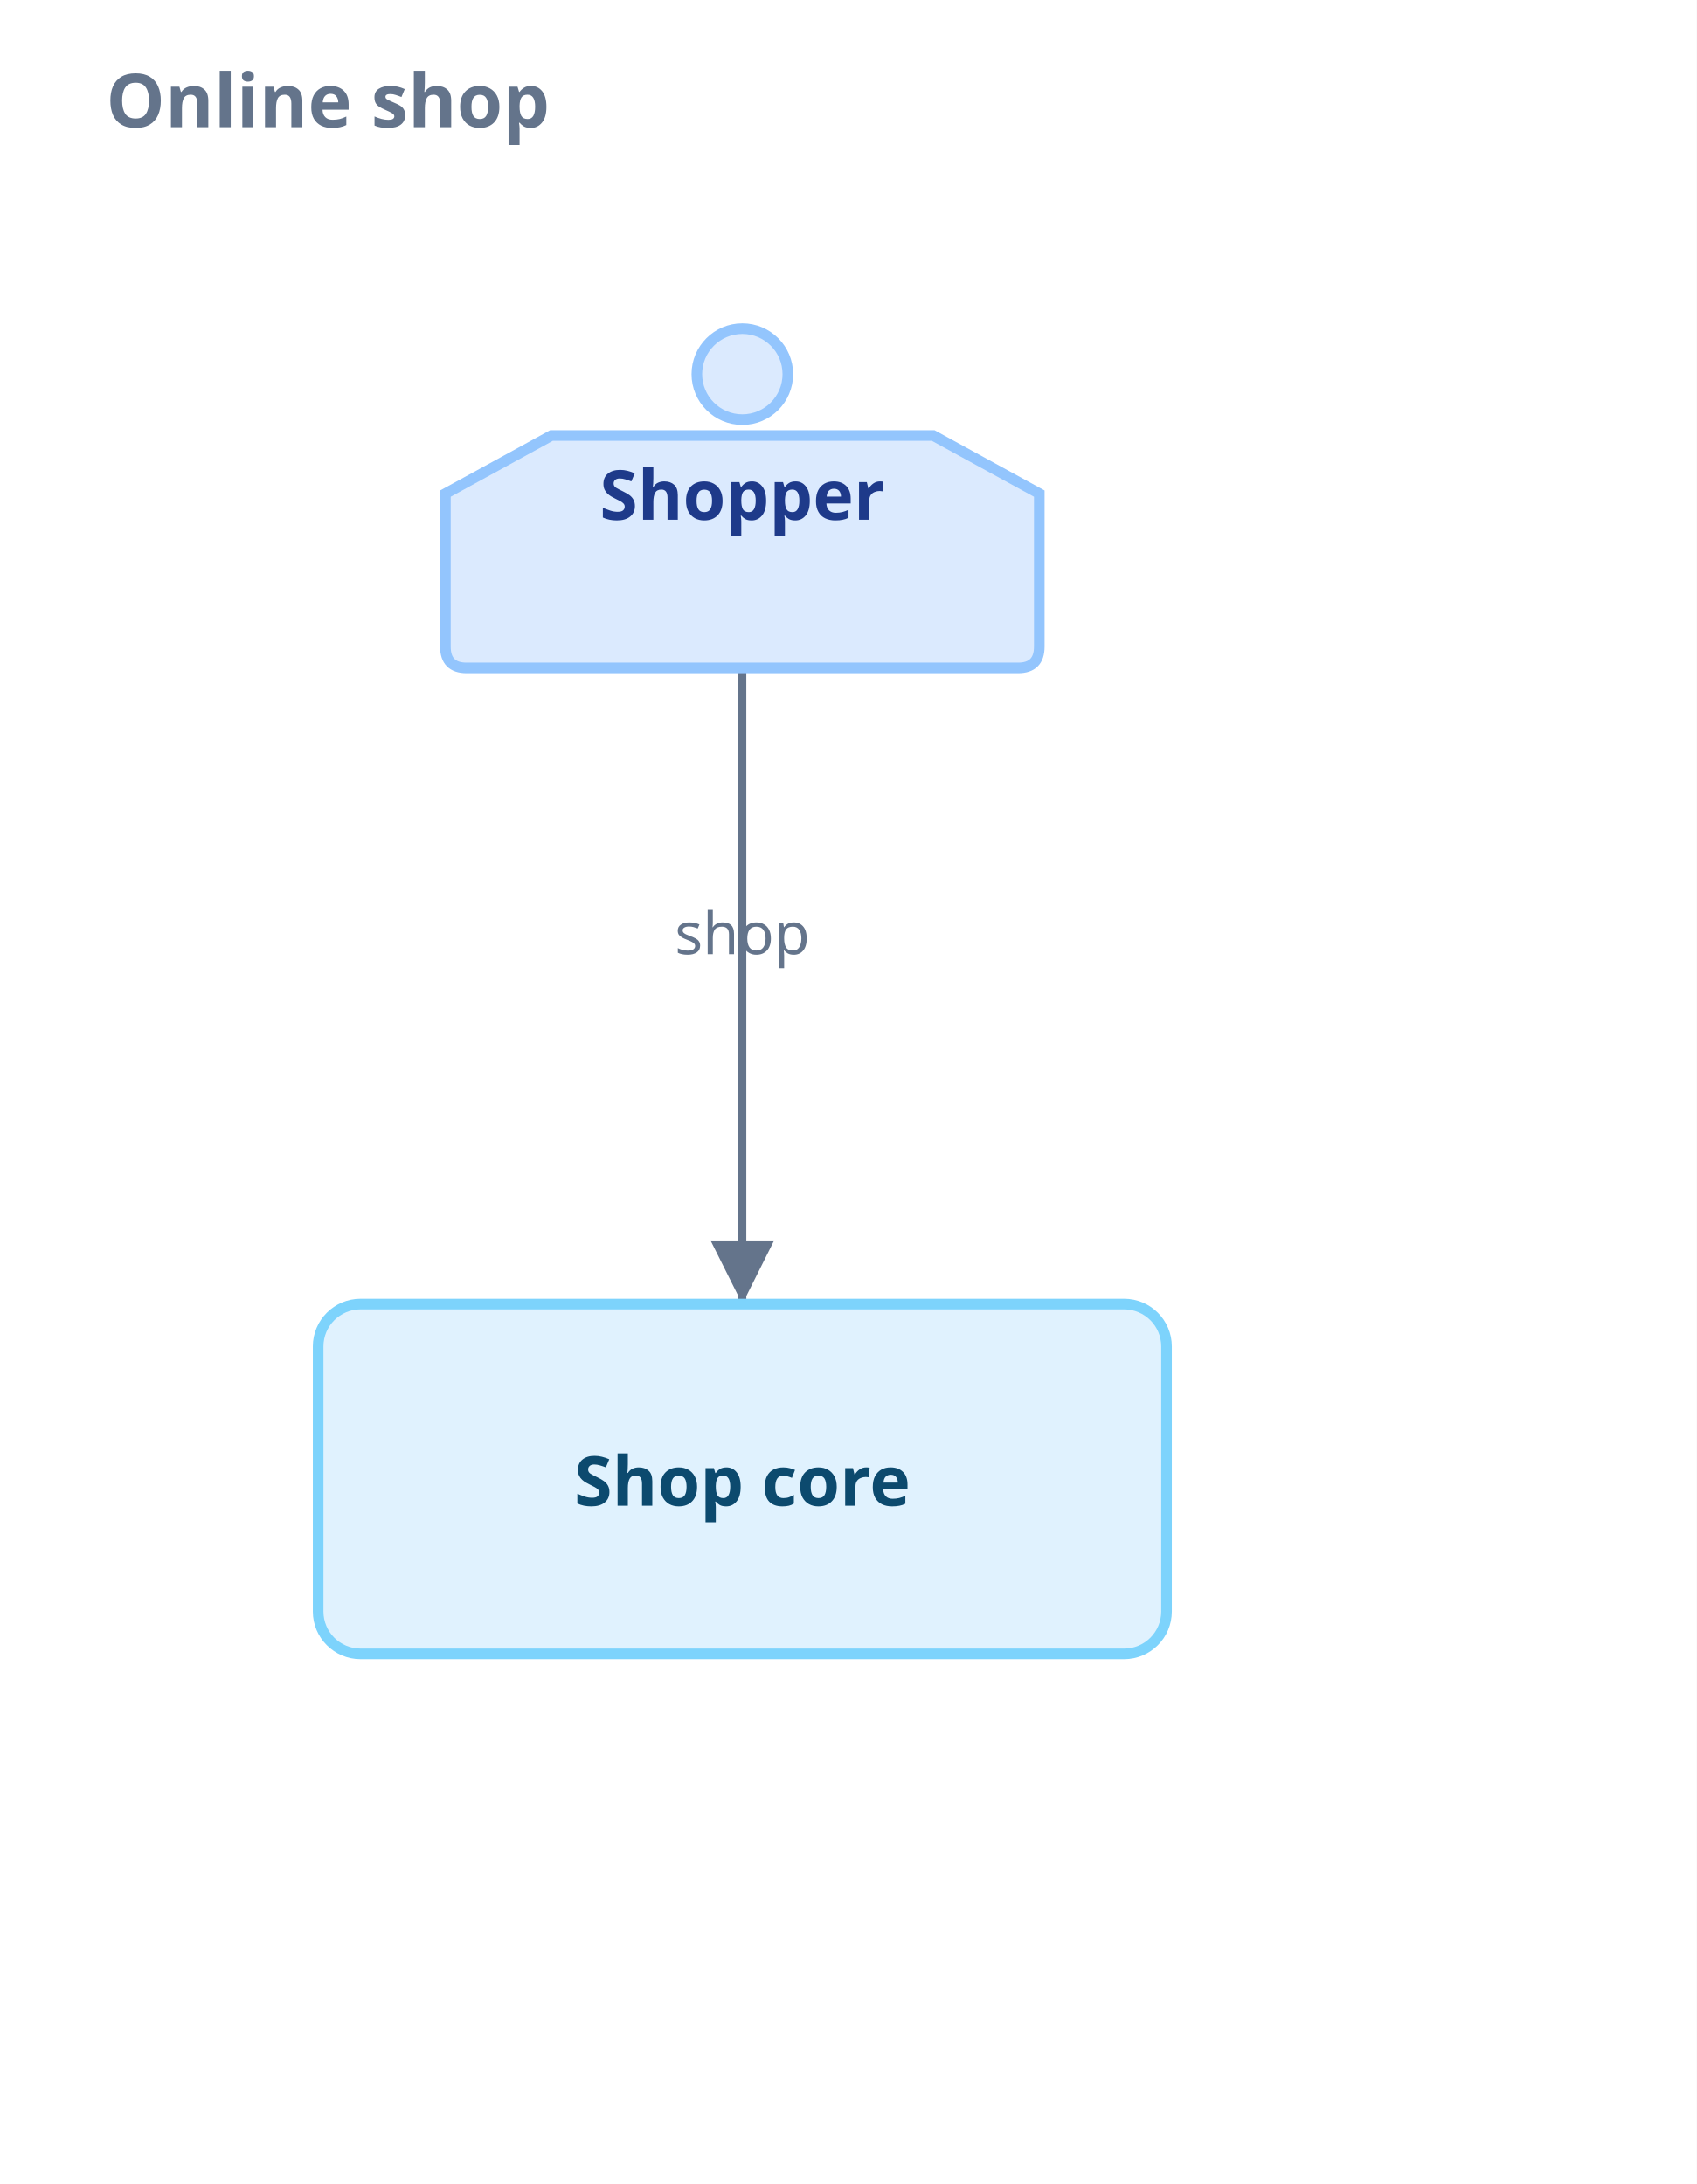
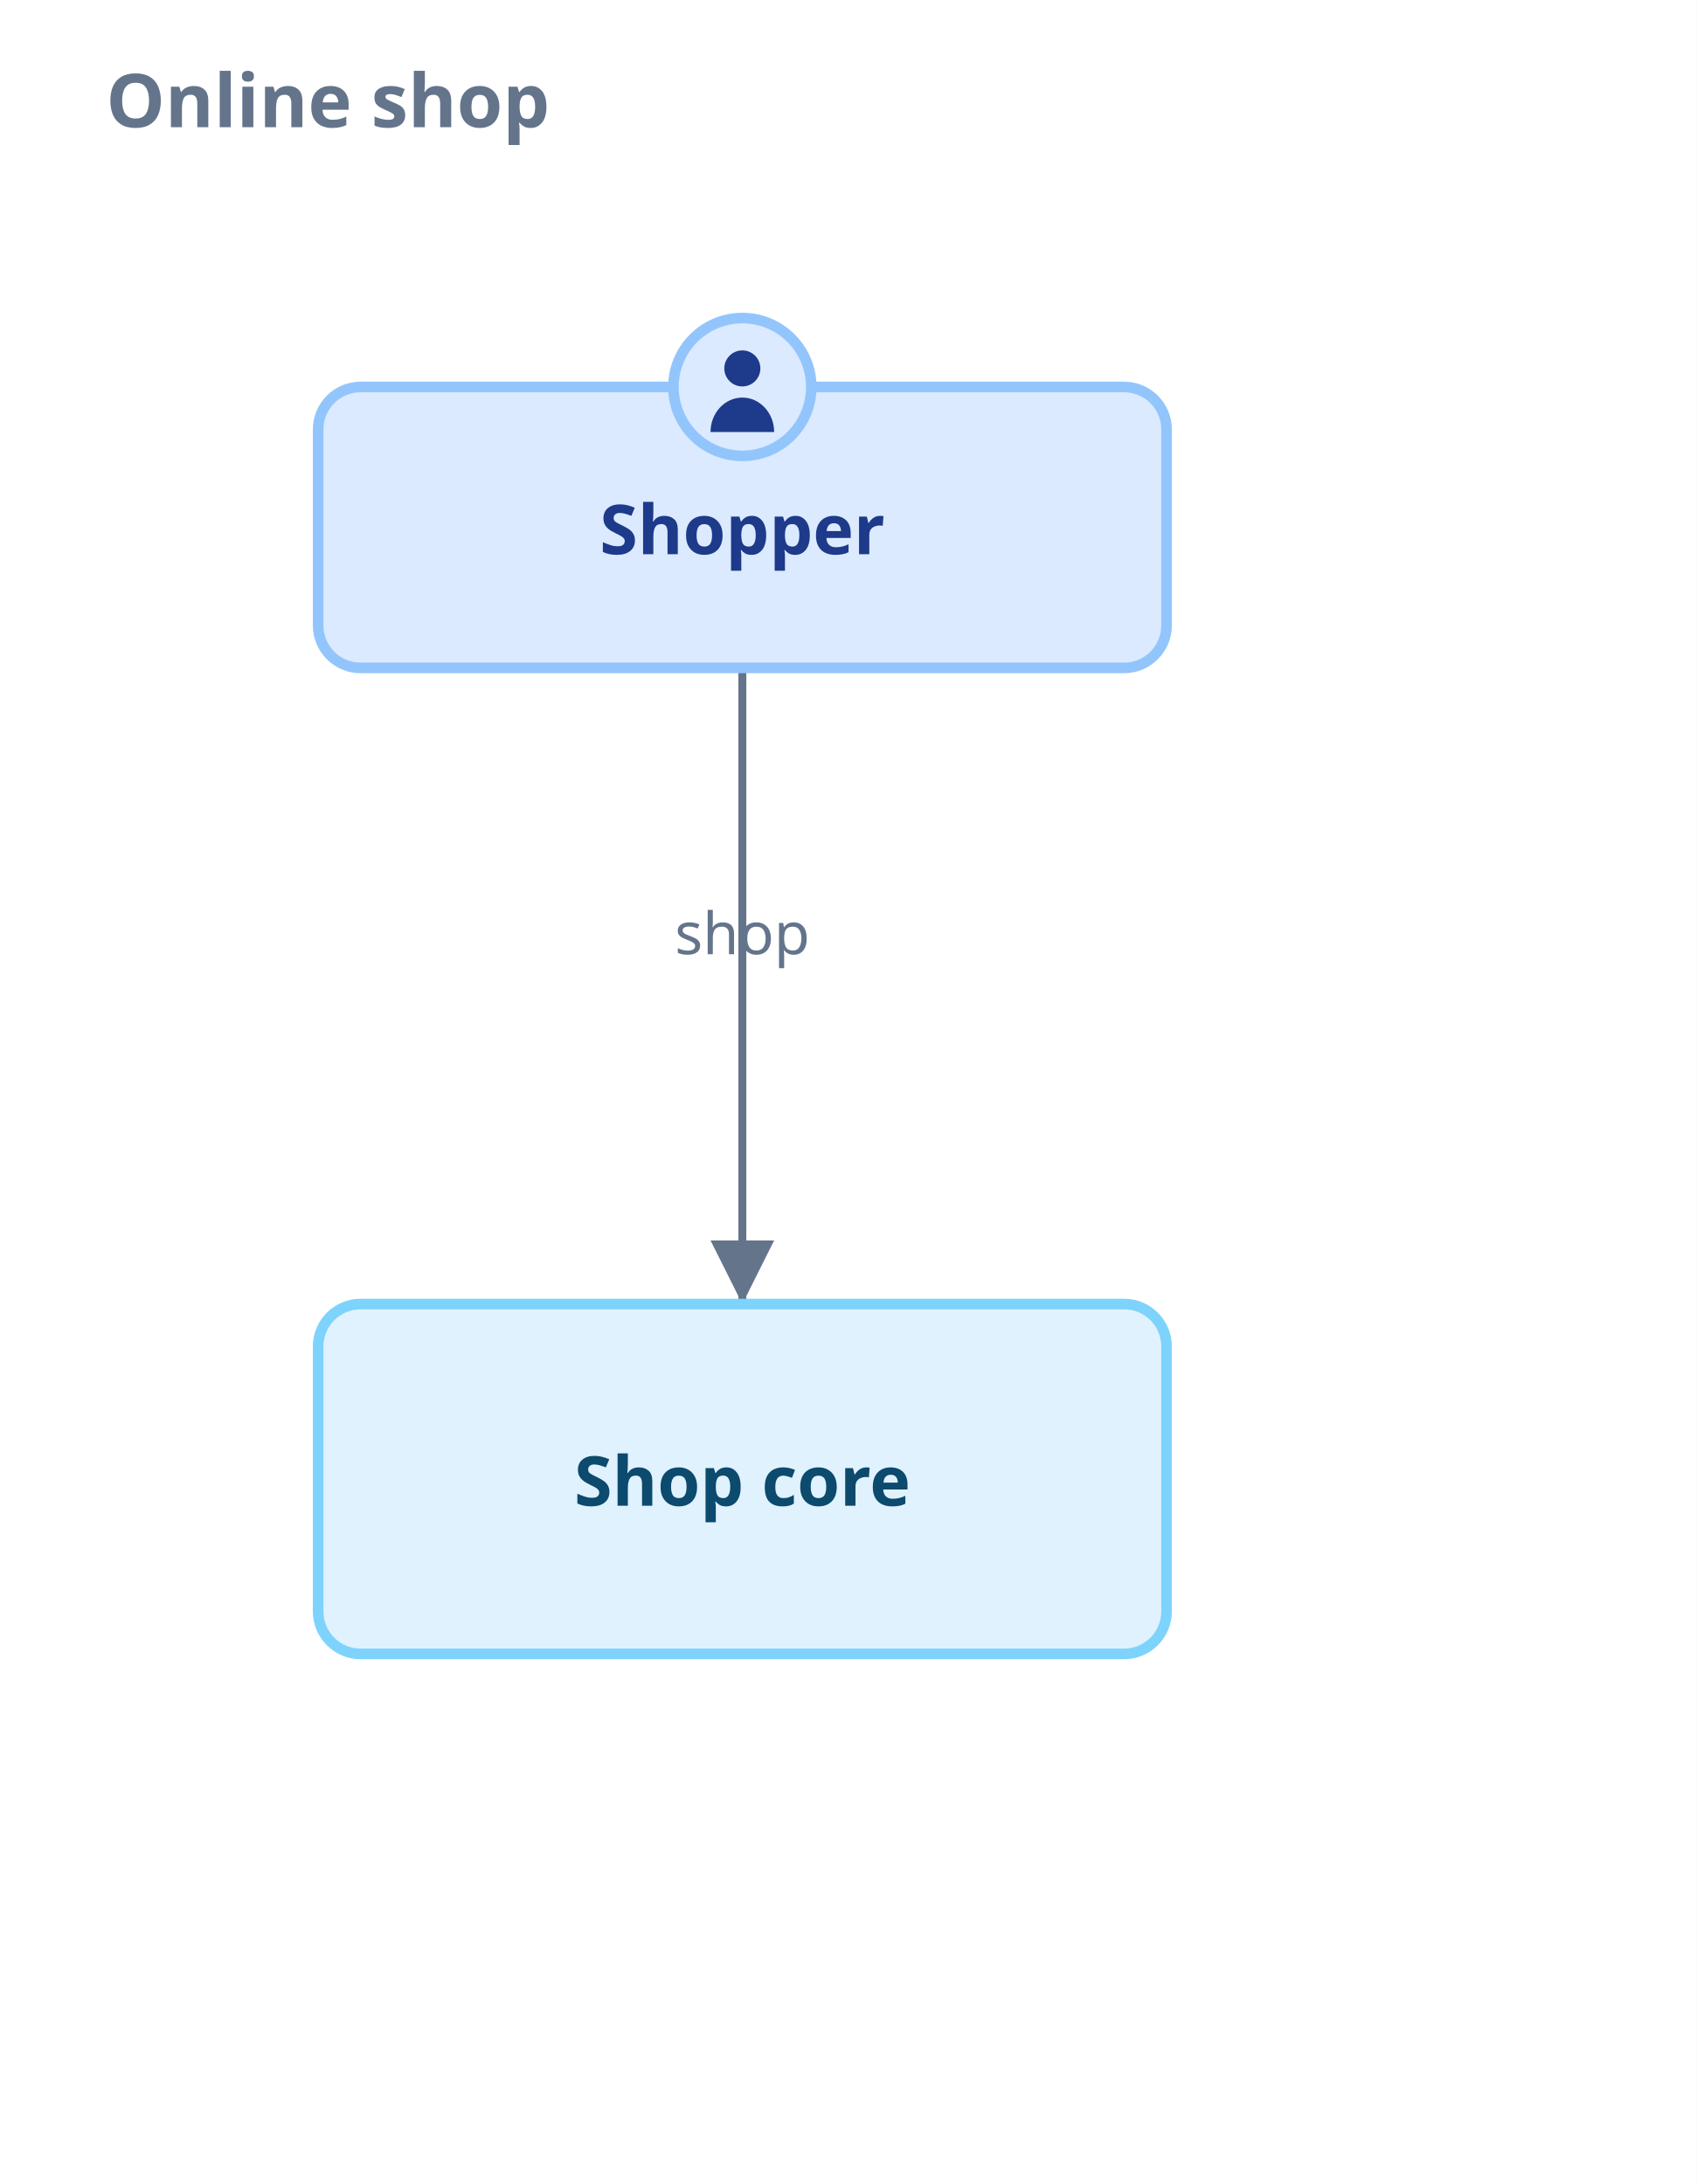
<svg xmlns="http://www.w3.org/2000/svg" viewBox="0 0 320 412" width="320" height="412">
  <defs>
    <marker id="arrow-default" viewBox="0 0 10 10" refX="10" refY="5" markerWidth="8" markerHeight="8" orient="auto-start-reverse">
      <path d="M 0 0 L 10 5 L 0 10 z" fill="#64748B" />
    </marker>
  </defs>
  <rect width="320" height="412" fill="#FFFFFF" rx="0" />
  <text x="20" y="24" fill="#64748B" font-size="14px" font-family="sans-serif" font-weight="bold">Online shop</text>
  <g class="edges">
    <g data-edge-from="Customer" data-edge-to="Monolith" data-edge-kind="sync" data-edge-canonical-id="Customer-&gt;Monolith" data-edge-label="shop" class="krs-edge krs-edge--interactive">
      <line x1="140" y1="126" x2="140" y2="246" stroke="transparent" stroke-width="14" stroke-linecap="butt" class="krs-edge__hitline" />
      <line x1="140" y1="126" x2="140" y2="246" stroke="#64748B" stroke-width="1.5" marker-end="url(#arrow-default)" />
      <text x="140" y="180" text-anchor="middle" fill="#64748B" font-size="11px" font-family="sans-serif">shop</text>
    </g>
  </g>
  <g class="nodes">
    <g data-node-id="Customer" data-node-kind="user" data-has-children="false" data-has-description="false">
-       <circle cx="140" cy="70.58" r="8.58" fill="#DBEAFE" stroke="#93C5FD" stroke-width="2" />
-       <path d="M104 82.16 L176 82.16 L196 93.12 L196 122 Q196 126 192 126 L88 126 Q84 126 84 122 L84 93.12 Z" fill="#DBEAFE" stroke="#93C5FD" stroke-width="2" />
-       <text x="140" y="93" text-anchor="middle" dominant-baseline="central" fill="#1E3A8A" font-size="13px" font-weight="bold" font-family="sans-serif">Shopper</text>
+       <rect x="60" y="73" width="160" height="53" rx="8" ry="8" fill="#DBEAFE" stroke="#93C5FD" stroke-width="2" />
+       <circle cx="140" cy="73" r="13" fill="#DBEAFE" stroke="#93C5FD" stroke-width="2" />
+       <circle cx="140" cy="69.5" r="3.4" fill="#1E3A8A" />
+       <path d="M134 81.5 a6 6.5 0 0 1 12 0 Z" fill="#1E3A8A" />
+       <text x="140" y="99.5" text-anchor="middle" dominant-baseline="central" fill="#1E3A8A" font-size="13px" font-weight="bold" font-family="sans-serif">Shopper</text>
    </g>
    <g data-node-id="Monolith" data-node-kind="service" data-has-children="true" data-has-description="false" style="cursor: pointer">
      <rect x="60" y="246" width="160" height="66" rx="8" ry="8" fill="#E0F2FE" stroke="#7DD3FC" stroke-width="2" />
      <text x="140" y="279" text-anchor="middle" dominant-baseline="central" fill="#0C4A6E" font-size="13px" font-weight="bold" font-family="sans-serif">Shop core</text>
    </g>
  </g>
</svg>
